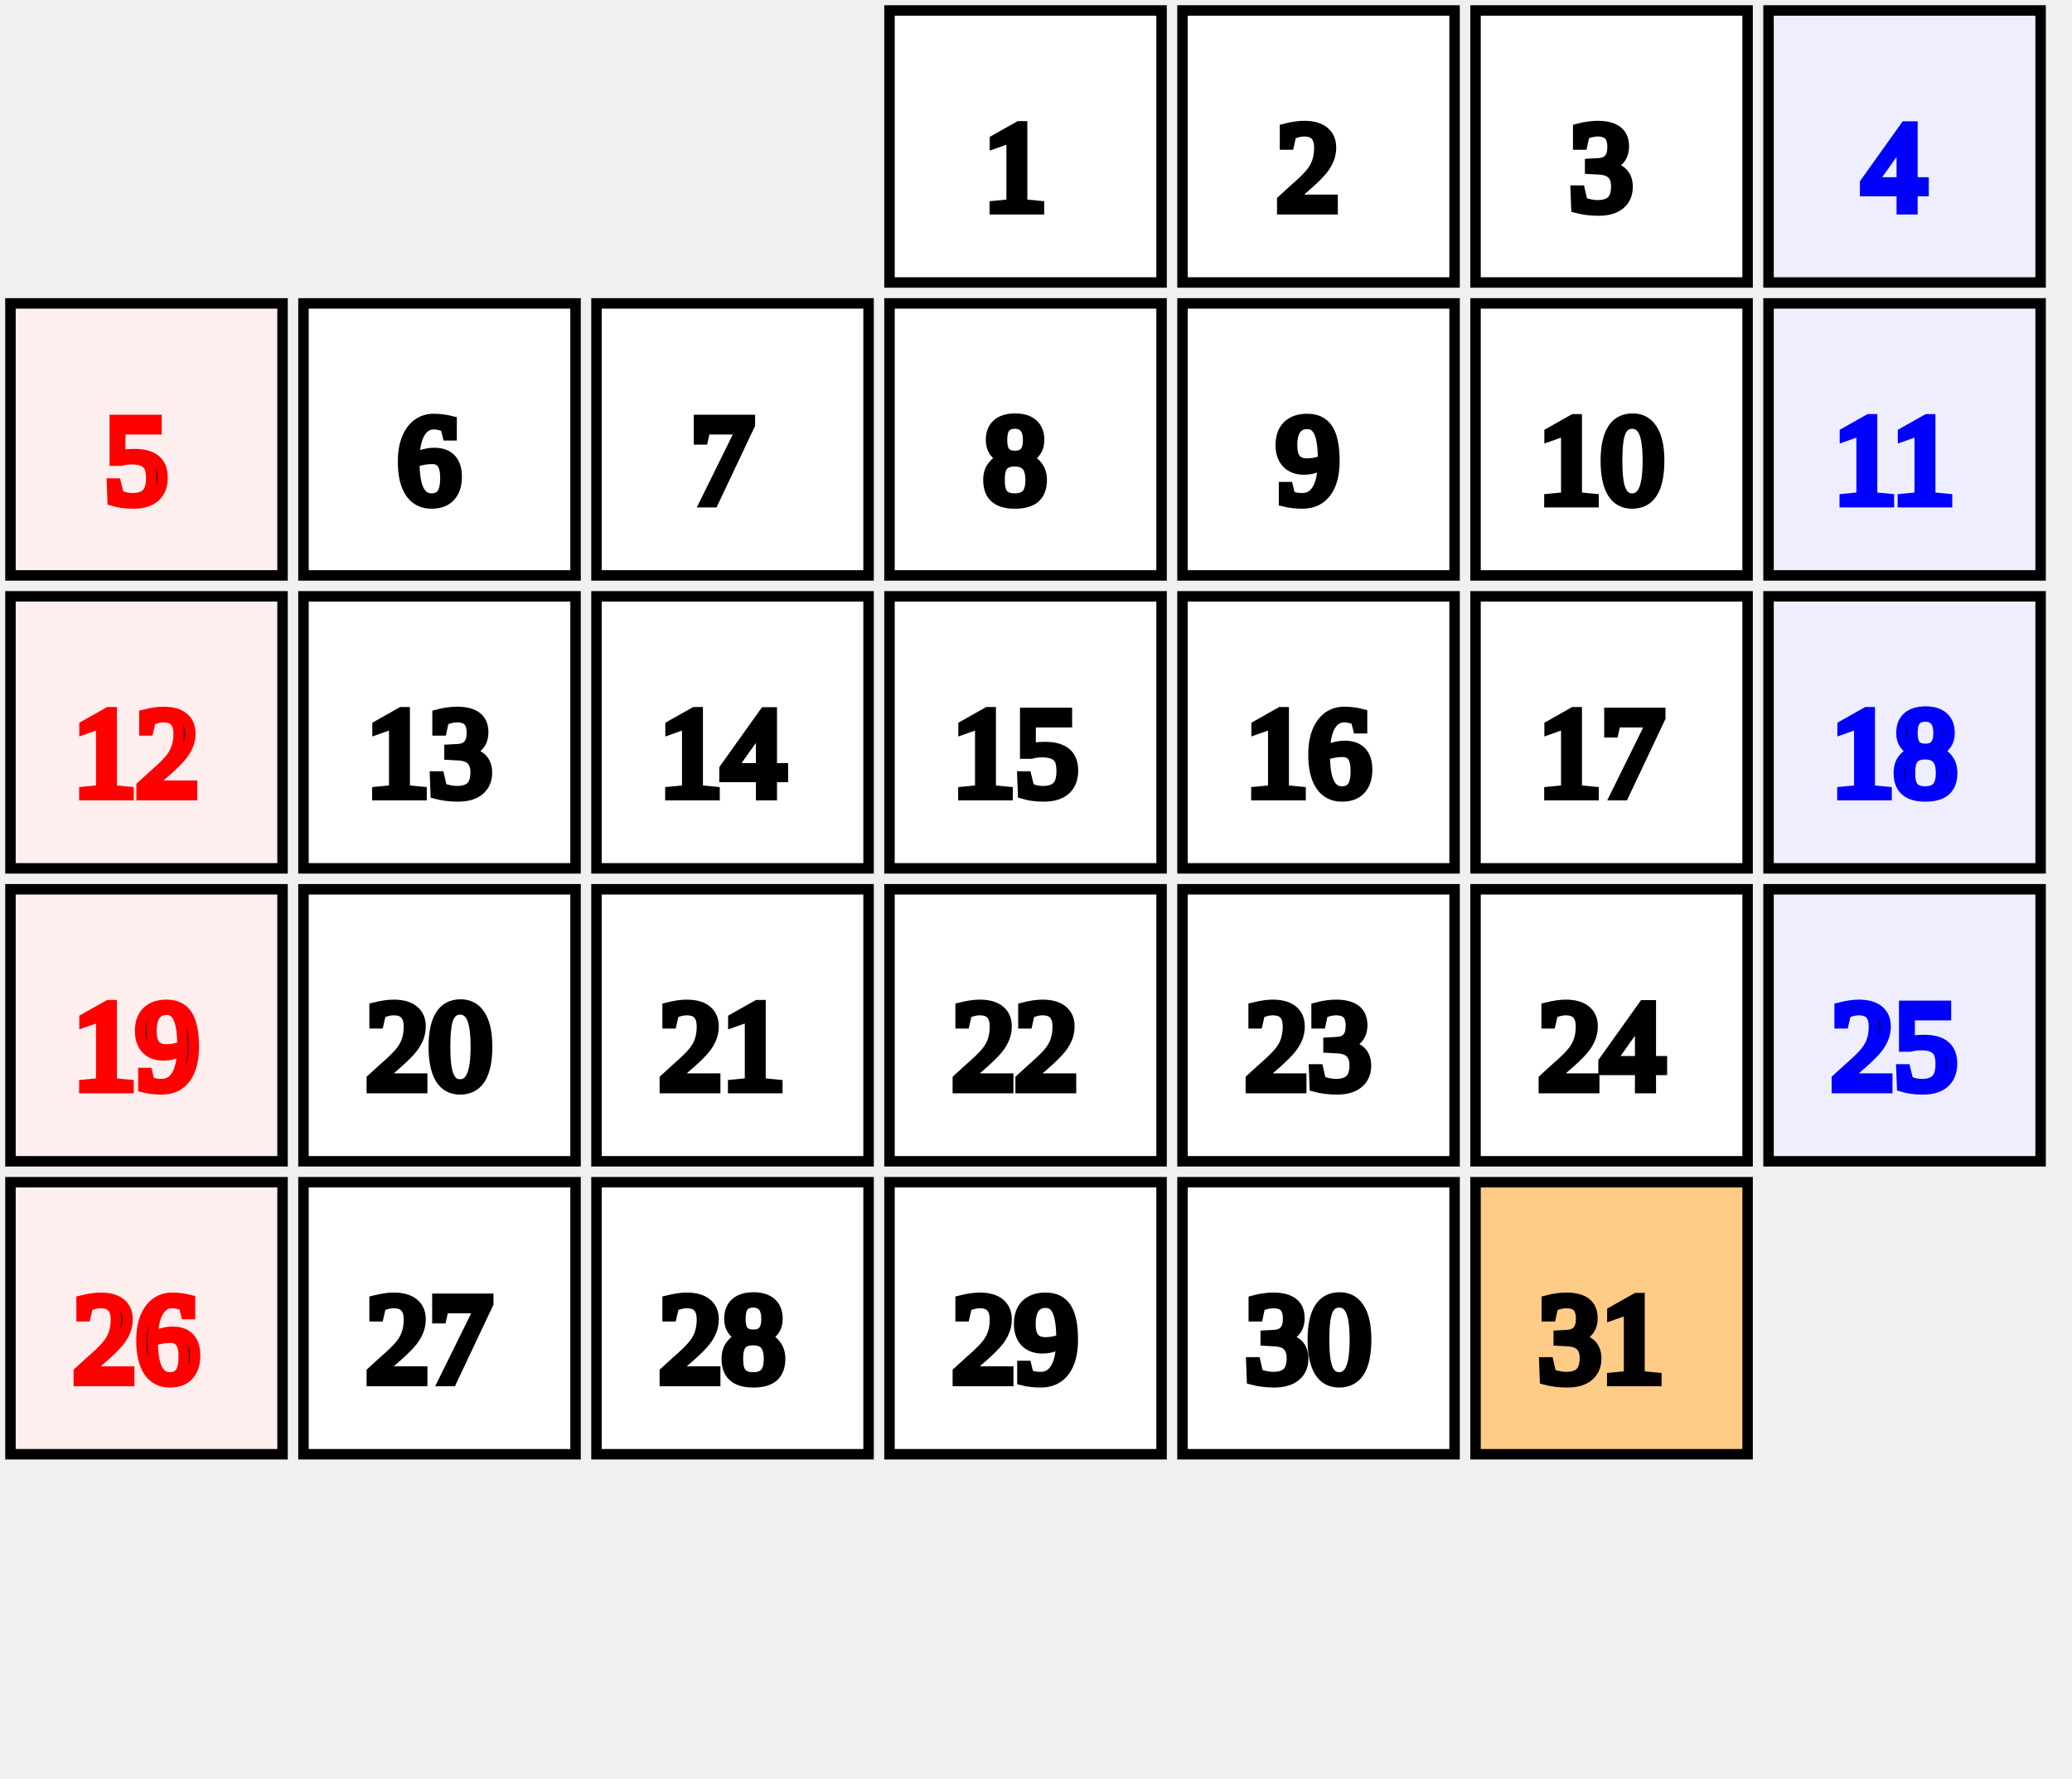
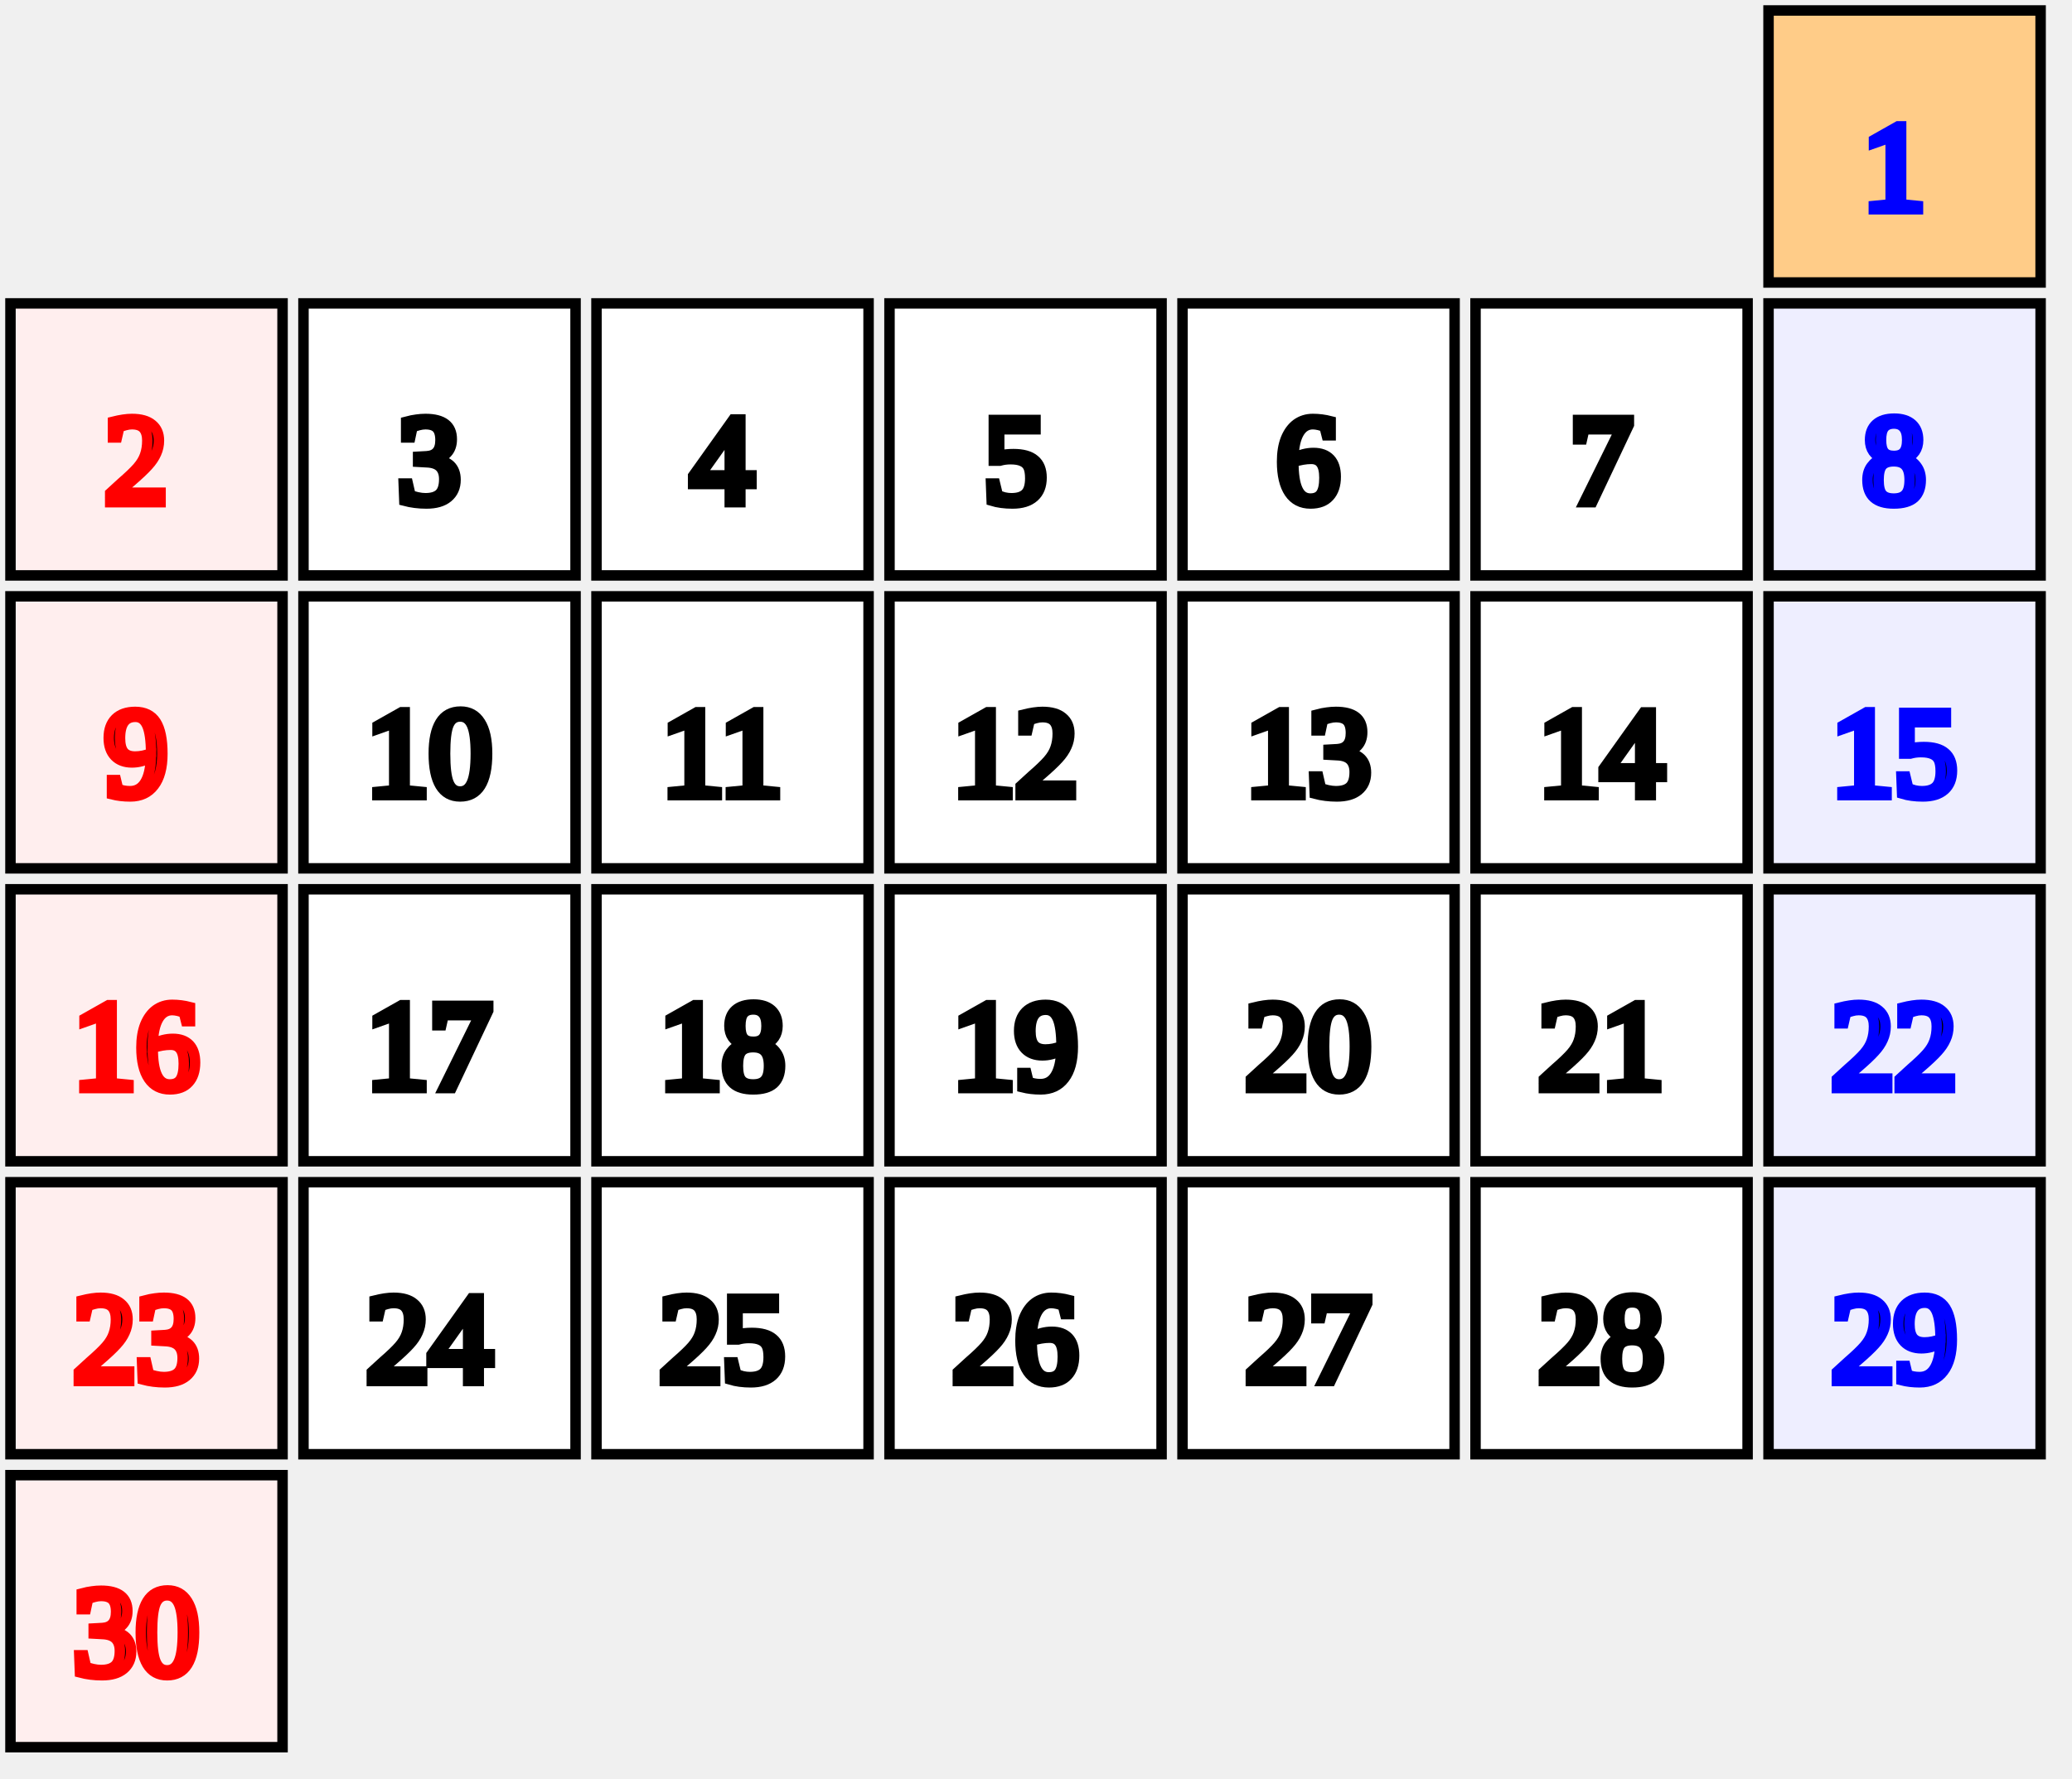
<svg xmlns="http://www.w3.org/2000/svg" id="erd-canvas" width="198px" height="170px">
-   <rect x="85px" y="1px" width="26px" height="26px" stroke="#000" stroke-width="1px" fill="#fff" />
-   <text x="97px" y="20px" stroke="#000" text-anchor="middle">1</text>
-   <rect x="113px" y="1px" width="26px" height="26px" stroke="#000" stroke-width="1px" fill="#fff" />
-   <text x="125px" y="20px" stroke="#000" text-anchor="middle">2</text>
-   <rect x="141px" y="1px" width="26px" height="26px" stroke="#000" stroke-width="1px" fill="#fff" />
-   <text x="153px" y="20px" stroke="#000" text-anchor="middle">3</text>
-   <rect x="169px" y="1px" width="26px" height="26px" stroke="#000" stroke-width="1px" fill="#eef" />
-   <text x="181px" y="20px" stroke="#00f" text-anchor="middle">4</text>
+   <rect x="169px" y="1px" width="26px" height="26px" stroke="#000" stroke-width="1px" fill="#fc8" />
+   <text x="181px" y="20px" stroke="#00f" text-anchor="middle">1</text>
  <rect x="1px" y="29px" width="26px" height="26px" stroke="#000" stroke-width="1px" fill="#fee" />
-   <text x="13px" y="48px" stroke="#f00" text-anchor="middle">5</text>
+   <text x="13px" y="48px" stroke="#f00" text-anchor="middle">2</text>
  <rect x="29px" y="29px" width="26px" height="26px" stroke="#000" stroke-width="1px" fill="#fff" />
-   <text x="41px" y="48px" stroke="#000" text-anchor="middle">6</text>
+   <text x="41px" y="48px" stroke="#000" text-anchor="middle">3</text>
  <rect x="57px" y="29px" width="26px" height="26px" stroke="#000" stroke-width="1px" fill="#fff" />
-   <text x="69px" y="48px" stroke="#000" text-anchor="middle">7</text>
+   <text x="69px" y="48px" stroke="#000" text-anchor="middle">4</text>
  <rect x="85px" y="29px" width="26px" height="26px" stroke="#000" stroke-width="1px" fill="#fff" />
-   <text x="97px" y="48px" stroke="#000" text-anchor="middle">8</text>
+   <text x="97px" y="48px" stroke="#000" text-anchor="middle">5</text>
  <rect x="113px" y="29px" width="26px" height="26px" stroke="#000" stroke-width="1px" fill="#fff" />
-   <text x="125px" y="48px" stroke="#000" text-anchor="middle">9</text>
+   <text x="125px" y="48px" stroke="#000" text-anchor="middle">6</text>
  <rect x="141px" y="29px" width="26px" height="26px" stroke="#000" stroke-width="1px" fill="#fff" />
-   <text x="153px" y="48px" stroke="#000" text-anchor="middle">10</text>
+   <text x="153px" y="48px" stroke="#000" text-anchor="middle">7</text>
  <rect x="169px" y="29px" width="26px" height="26px" stroke="#000" stroke-width="1px" fill="#eef" />
-   <text x="181px" y="48px" stroke="#00f" text-anchor="middle">11</text>
+   <text x="181px" y="48px" stroke="#00f" text-anchor="middle">8</text>
  <rect x="1px" y="57px" width="26px" height="26px" stroke="#000" stroke-width="1px" fill="#fee" />
-   <text x="13px" y="76px" stroke="#f00" text-anchor="middle">12</text>
+   <text x="13px" y="76px" stroke="#f00" text-anchor="middle">9</text>
  <rect x="29px" y="57px" width="26px" height="26px" stroke="#000" stroke-width="1px" fill="#fff" />
-   <text x="41px" y="76px" stroke="#000" text-anchor="middle">13</text>
+   <text x="41px" y="76px" stroke="#000" text-anchor="middle">10</text>
  <rect x="57px" y="57px" width="26px" height="26px" stroke="#000" stroke-width="1px" fill="#fff" />
-   <text x="69px" y="76px" stroke="#000" text-anchor="middle">14</text>
+   <text x="69px" y="76px" stroke="#000" text-anchor="middle">11</text>
  <rect x="85px" y="57px" width="26px" height="26px" stroke="#000" stroke-width="1px" fill="#fff" />
-   <text x="97px" y="76px" stroke="#000" text-anchor="middle">15</text>
+   <text x="97px" y="76px" stroke="#000" text-anchor="middle">12</text>
  <rect x="113px" y="57px" width="26px" height="26px" stroke="#000" stroke-width="1px" fill="#fff" />
-   <text x="125px" y="76px" stroke="#000" text-anchor="middle">16</text>
+   <text x="125px" y="76px" stroke="#000" text-anchor="middle">13</text>
  <rect x="141px" y="57px" width="26px" height="26px" stroke="#000" stroke-width="1px" fill="#fff" />
-   <text x="153px" y="76px" stroke="#000" text-anchor="middle">17</text>
+   <text x="153px" y="76px" stroke="#000" text-anchor="middle">14</text>
  <rect x="169px" y="57px" width="26px" height="26px" stroke="#000" stroke-width="1px" fill="#eef" />
-   <text x="181px" y="76px" stroke="#00f" text-anchor="middle">18</text>
+   <text x="181px" y="76px" stroke="#00f" text-anchor="middle">15</text>
  <rect x="1px" y="85px" width="26px" height="26px" stroke="#000" stroke-width="1px" fill="#fee" />
-   <text x="13px" y="104px" stroke="#f00" text-anchor="middle">19</text>
+   <text x="13px" y="104px" stroke="#f00" text-anchor="middle">16</text>
  <rect x="29px" y="85px" width="26px" height="26px" stroke="#000" stroke-width="1px" fill="#fff" />
-   <text x="41px" y="104px" stroke="#000" text-anchor="middle">20</text>
+   <text x="41px" y="104px" stroke="#000" text-anchor="middle">17</text>
  <rect x="57px" y="85px" width="26px" height="26px" stroke="#000" stroke-width="1px" fill="#fff" />
-   <text x="69px" y="104px" stroke="#000" text-anchor="middle">21</text>
+   <text x="69px" y="104px" stroke="#000" text-anchor="middle">18</text>
  <rect x="85px" y="85px" width="26px" height="26px" stroke="#000" stroke-width="1px" fill="#fff" />
-   <text x="97px" y="104px" stroke="#000" text-anchor="middle">22</text>
+   <text x="97px" y="104px" stroke="#000" text-anchor="middle">19</text>
  <rect x="113px" y="85px" width="26px" height="26px" stroke="#000" stroke-width="1px" fill="#fff" />
-   <text x="125px" y="104px" stroke="#000" text-anchor="middle">23</text>
+   <text x="125px" y="104px" stroke="#000" text-anchor="middle">20</text>
  <rect x="141px" y="85px" width="26px" height="26px" stroke="#000" stroke-width="1px" fill="#fff" />
-   <text x="153px" y="104px" stroke="#000" text-anchor="middle">24</text>
+   <text x="153px" y="104px" stroke="#000" text-anchor="middle">21</text>
  <rect x="169px" y="85px" width="26px" height="26px" stroke="#000" stroke-width="1px" fill="#eef" />
-   <text x="181px" y="104px" stroke="#00f" text-anchor="middle">25</text>
+   <text x="181px" y="104px" stroke="#00f" text-anchor="middle">22</text>
  <rect x="1px" y="113px" width="26px" height="26px" stroke="#000" stroke-width="1px" fill="#fee" />
-   <text x="13px" y="132px" stroke="#f00" text-anchor="middle">26</text>
+   <text x="13px" y="132px" stroke="#f00" text-anchor="middle">23</text>
  <rect x="29px" y="113px" width="26px" height="26px" stroke="#000" stroke-width="1px" fill="#fff" />
-   <text x="41px" y="132px" stroke="#000" text-anchor="middle">27</text>
+   <text x="41px" y="132px" stroke="#000" text-anchor="middle">24</text>
  <rect x="57px" y="113px" width="26px" height="26px" stroke="#000" stroke-width="1px" fill="#fff" />
-   <text x="69px" y="132px" stroke="#000" text-anchor="middle">28</text>
+   <text x="69px" y="132px" stroke="#000" text-anchor="middle">25</text>
  <rect x="85px" y="113px" width="26px" height="26px" stroke="#000" stroke-width="1px" fill="#fff" />
-   <text x="97px" y="132px" stroke="#000" text-anchor="middle">29</text>
+   <text x="97px" y="132px" stroke="#000" text-anchor="middle">26</text>
  <rect x="113px" y="113px" width="26px" height="26px" stroke="#000" stroke-width="1px" fill="#fff" />
-   <text x="125px" y="132px" stroke="#000" text-anchor="middle">30</text>
-   <rect x="141px" y="113px" width="26px" height="26px" stroke="#000" stroke-width="1px" fill="#fc8" />
-   <text x="153px" y="132px" stroke="#000" text-anchor="middle">31</text>
+   <text x="125px" y="132px" stroke="#000" text-anchor="middle">27</text>
+   <rect x="141px" y="113px" width="26px" height="26px" stroke="#000" stroke-width="1px" fill="#fff" />
+   <text x="153px" y="132px" stroke="#000" text-anchor="middle">28</text>
+   <rect x="169px" y="113px" width="26px" height="26px" stroke="#000" stroke-width="1px" fill="#eef" />
+   <text x="181px" y="132px" stroke="#00f" text-anchor="middle">29</text>
+   <rect x="1px" y="141px" width="26px" height="26px" stroke="#000" stroke-width="1px" fill="#fee" />
+   <text x="13px" y="160px" stroke="#f00" text-anchor="middle">30</text>
</svg>
